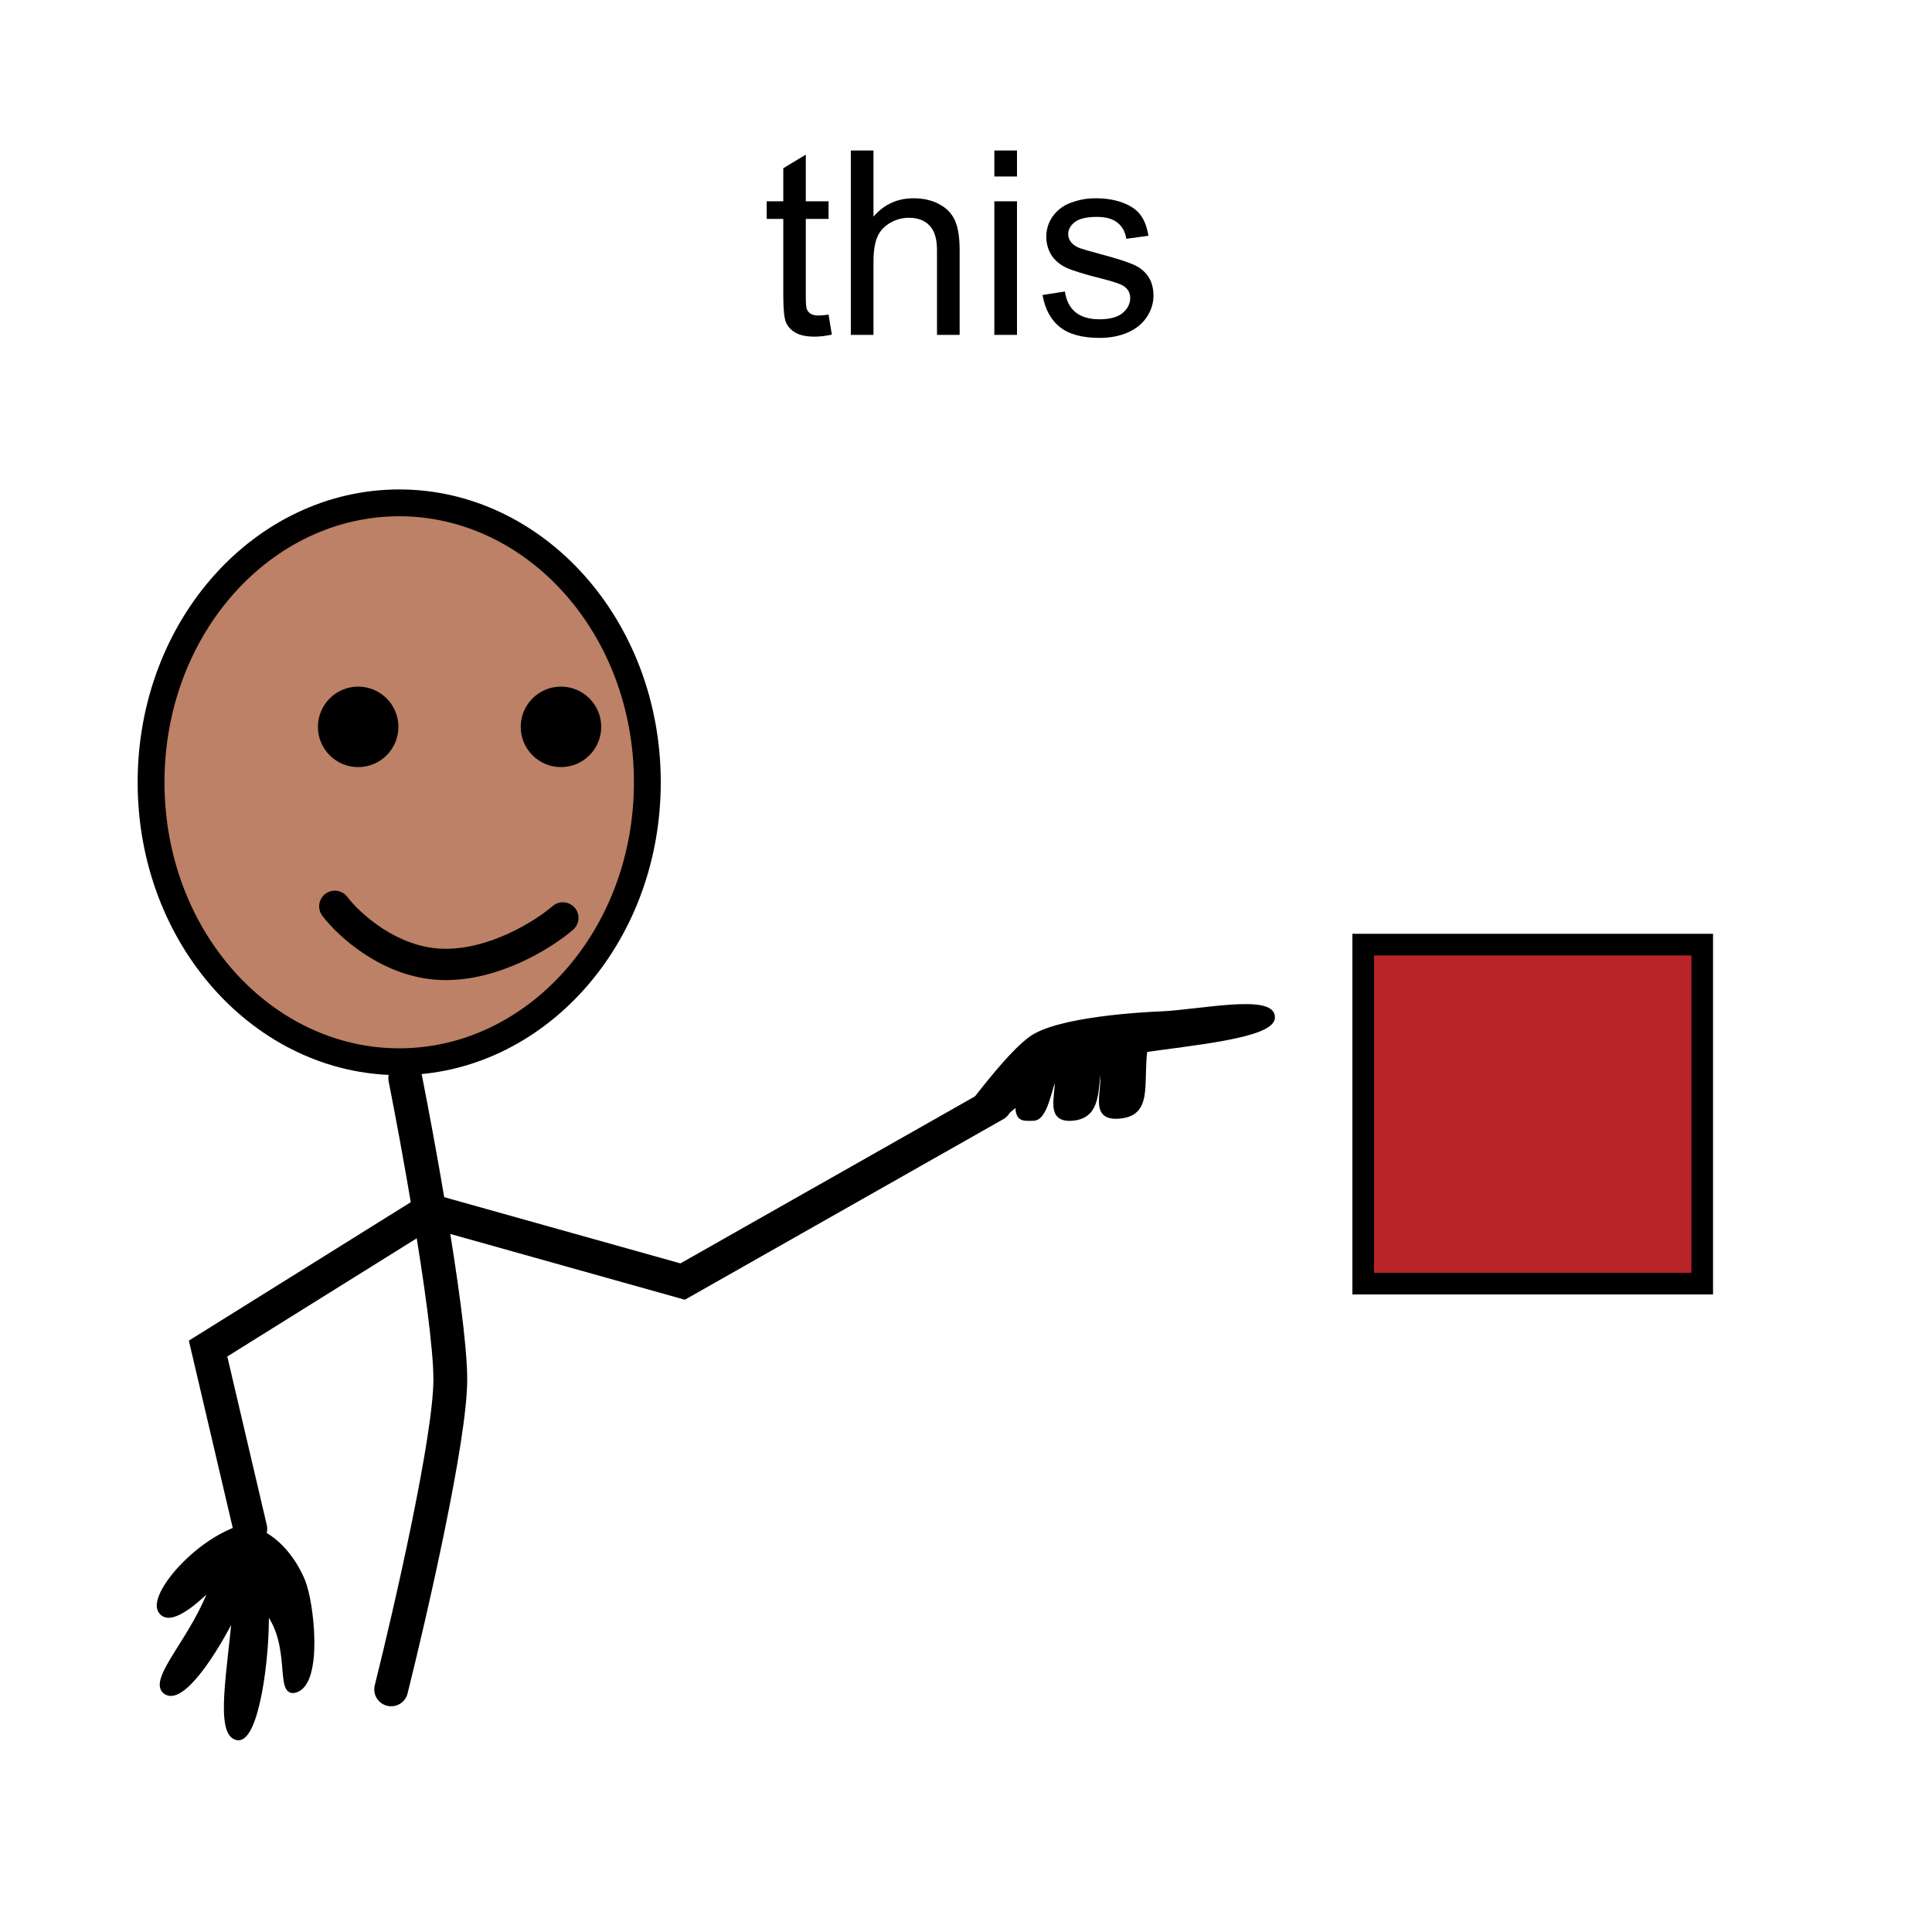
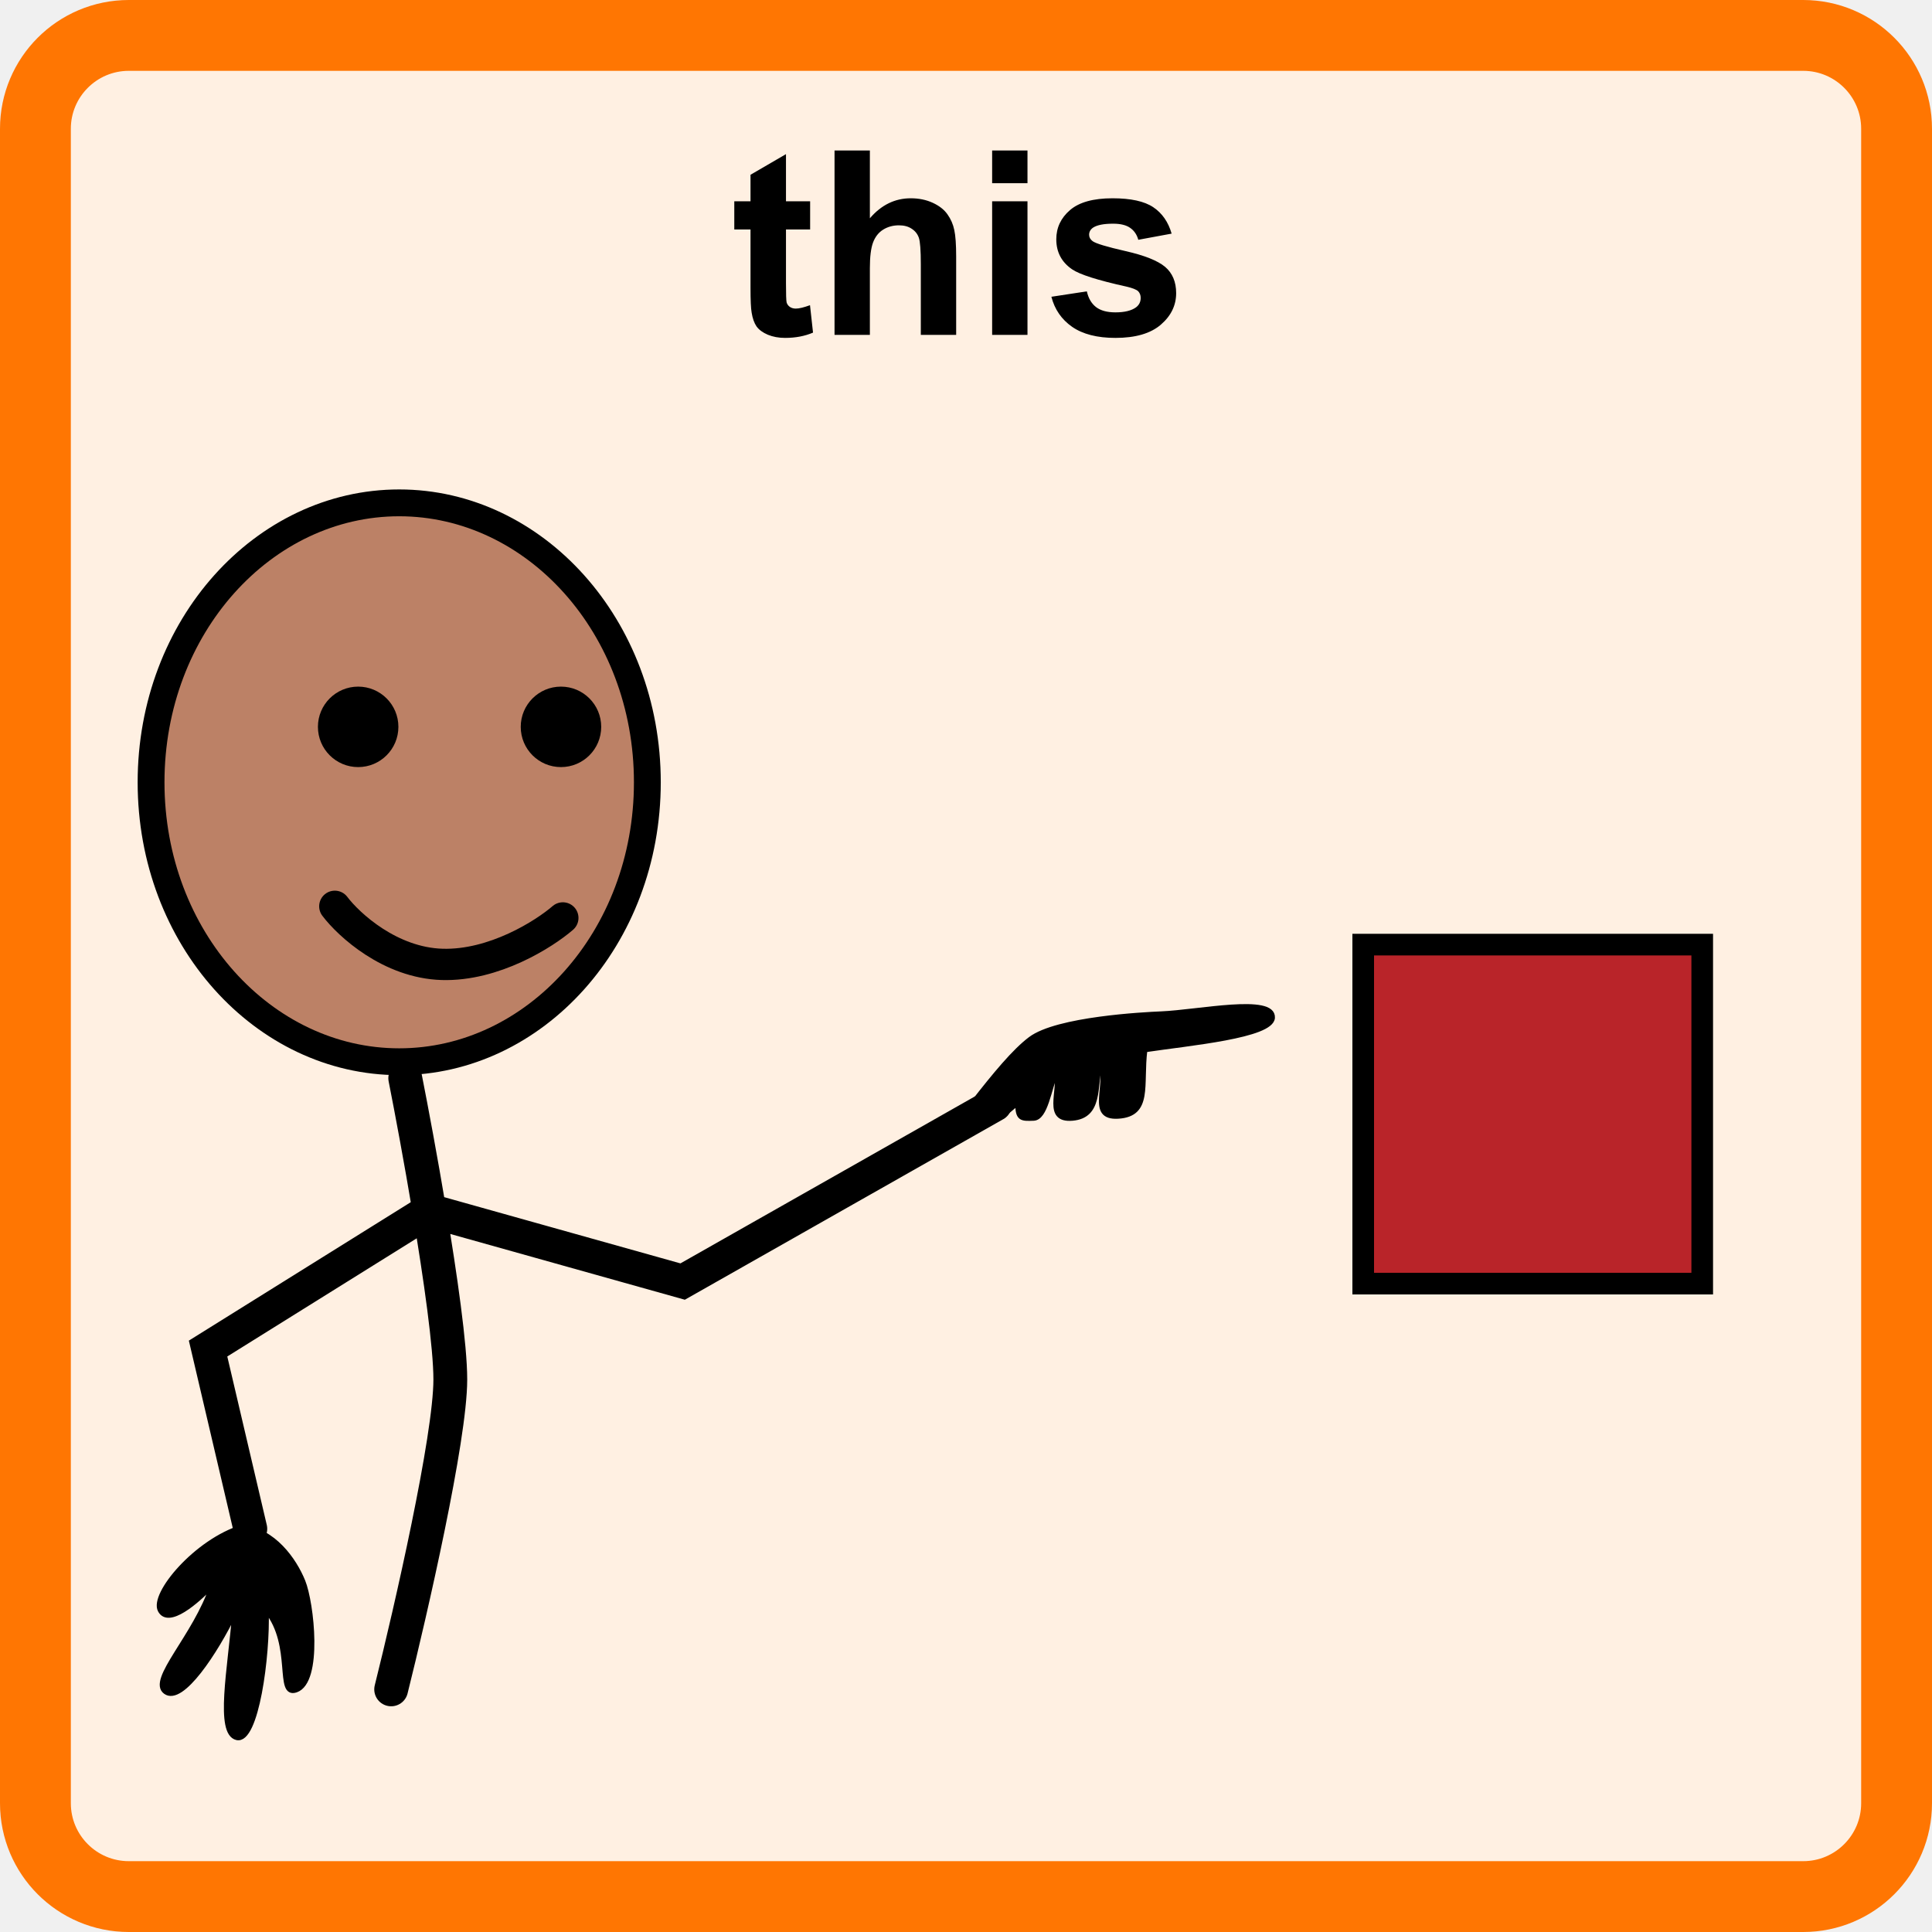
<svg xmlns="http://www.w3.org/2000/svg" width="300" height="300" viewBox="0 0 300 300" fill="none">
-   <rect width="300" height="300" fill="white" />
-   <path d="M128.66 48.855L129.168 51.961C128.178 52.169 127.293 52.273 126.512 52.273C125.236 52.273 124.246 52.072 123.543 51.668C122.84 51.264 122.345 50.737 122.059 50.086C121.772 49.422 121.629 48.035 121.629 45.926V33.992H119.051V31.258H121.629V26.121L125.125 24.012V31.258H128.66V33.992H125.125V46.121C125.125 47.124 125.184 47.768 125.301 48.055C125.431 48.341 125.633 48.569 125.906 48.738C126.193 48.908 126.596 48.992 127.117 48.992C127.508 48.992 128.022 48.947 128.66 48.855ZM132.117 52V23.367H135.633V33.641C137.273 31.74 139.344 30.789 141.844 30.789C143.38 30.789 144.715 31.095 145.848 31.707C146.98 32.306 147.788 33.139 148.27 34.207C148.764 35.275 149.012 36.824 149.012 38.855V52H145.496V38.855C145.496 37.098 145.112 35.822 144.344 35.027C143.589 34.22 142.514 33.816 141.121 33.816C140.079 33.816 139.096 34.09 138.172 34.637C137.26 35.171 136.609 35.9 136.219 36.824C135.828 37.749 135.633 39.025 135.633 40.652V52H132.117ZM154.402 27.41V23.367H157.918V27.41H154.402ZM154.402 52V31.258H157.918V52H154.402ZM161.883 45.809L165.359 45.262C165.555 46.655 166.095 47.723 166.98 48.465C167.879 49.207 169.129 49.578 170.73 49.578C172.345 49.578 173.543 49.253 174.324 48.602C175.105 47.938 175.496 47.163 175.496 46.277C175.496 45.483 175.151 44.858 174.461 44.402C173.979 44.09 172.781 43.693 170.867 43.211C168.289 42.56 166.499 42 165.496 41.531C164.507 41.05 163.751 40.392 163.23 39.559C162.723 38.712 162.469 37.781 162.469 36.766C162.469 35.841 162.677 34.988 163.094 34.207C163.523 33.413 164.103 32.755 164.832 32.234C165.379 31.831 166.121 31.492 167.059 31.219C168.009 30.932 169.025 30.789 170.105 30.789C171.733 30.789 173.159 31.023 174.383 31.492C175.62 31.961 176.531 32.599 177.117 33.406C177.703 34.2 178.107 35.268 178.328 36.609L174.891 37.078C174.734 36.01 174.279 35.177 173.523 34.578C172.781 33.979 171.727 33.68 170.359 33.68C168.745 33.68 167.592 33.947 166.902 34.48C166.212 35.014 165.867 35.639 165.867 36.355C165.867 36.811 166.01 37.221 166.297 37.586C166.583 37.964 167.033 38.276 167.645 38.523C167.996 38.654 169.031 38.953 170.75 39.422C173.237 40.086 174.969 40.633 175.945 41.062C176.935 41.479 177.71 42.091 178.27 42.898C178.829 43.706 179.109 44.708 179.109 45.906C179.109 47.078 178.764 48.185 178.074 49.227C177.397 50.255 176.414 51.056 175.125 51.629C173.836 52.189 172.378 52.469 170.75 52.469C168.055 52.469 165.997 51.909 164.578 50.789C163.172 49.669 162.273 48.009 161.883 45.809Z" fill="black" />
+   <rect x="5.5" y="5.5" width="289" height="289" rx="14.5" fill="#FFF0E2" />
+   <rect x="5.5" y="5.5" width="289" height="289" rx="14.5" stroke="#FF7602" stroke-width="11" />
+   <path d="M125.797 31.258V35.633H122.047V43.992C122.047 45.685 122.079 46.675 122.145 46.961C122.223 47.234 122.385 47.462 122.633 47.645C122.893 47.827 123.206 47.918 123.57 47.918C124.078 47.918 124.814 47.742 125.777 47.391L126.246 51.648C124.97 52.195 123.525 52.469 121.91 52.469C120.921 52.469 120.029 52.306 119.234 51.98C118.44 51.642 117.854 51.212 117.477 50.691C117.112 50.158 116.858 49.441 116.715 48.543C116.598 47.905 116.539 46.616 116.539 44.676V35.633H114.02V31.258H116.539V27.137L122.047 23.934V31.258H125.797ZM135.074 23.367V33.895C136.845 31.824 138.961 30.789 141.422 30.789C142.685 30.789 143.824 31.023 144.84 31.492C145.855 31.961 146.617 32.56 147.125 33.289C147.646 34.018 147.997 34.825 148.18 35.711C148.375 36.596 148.473 37.97 148.473 39.832V52H142.984V41.043C142.984 38.868 142.88 37.488 142.672 36.902C142.464 36.316 142.092 35.854 141.559 35.516C141.038 35.164 140.38 34.988 139.586 34.988C138.674 34.988 137.861 35.21 137.145 35.652C136.428 36.095 135.901 36.766 135.562 37.664C135.237 38.55 135.074 39.865 135.074 41.609V52H129.586V23.367H135.074ZM154.059 28.445V23.367H159.547V28.445H154.059ZM154.059 52V31.258H159.547V52H154.059ZM163.258 46.082L168.766 45.242C169 46.31 169.475 47.124 170.191 47.684C170.908 48.23 171.91 48.504 173.199 48.504C174.618 48.504 175.686 48.243 176.402 47.723C176.884 47.358 177.125 46.87 177.125 46.258C177.125 45.841 176.995 45.496 176.734 45.223C176.461 44.962 175.849 44.721 174.898 44.5C170.471 43.523 167.665 42.632 166.48 41.824C164.84 40.704 164.02 39.148 164.02 37.156C164.02 35.359 164.729 33.849 166.148 32.625C167.568 31.401 169.768 30.789 172.75 30.789C175.589 30.789 177.698 31.251 179.078 32.176C180.458 33.1 181.409 34.467 181.93 36.277L176.754 37.234C176.533 36.427 176.109 35.809 175.484 35.379C174.872 34.949 173.993 34.734 172.848 34.734C171.402 34.734 170.367 34.936 169.742 35.34C169.326 35.626 169.117 35.997 169.117 36.453C169.117 36.844 169.299 37.176 169.664 37.449C170.159 37.814 171.865 38.328 174.781 38.992C177.711 39.656 179.755 40.47 180.914 41.434C182.06 42.41 182.633 43.771 182.633 45.516C182.633 47.417 181.839 49.051 180.25 50.418C178.661 51.785 176.311 52.469 173.199 52.469C170.374 52.469 168.134 51.896 166.48 50.75C164.84 49.604 163.766 48.048 163.258 46.082Z" fill="black" />
  <rect x="211.68" y="146.68" width="52.64" height="52.64" fill="#B92429" stroke="black" stroke-width="3.36" />
  <path d="M100.52 121.474C100.52 145.666 83.053 164.865 61.988 164.865C40.923 164.865 23.457 145.666 23.457 121.474C23.457 97.282 40.923 78.083 61.988 78.083C83.053 78.083 100.52 97.282 100.52 121.474Z" fill="#BC8166" stroke="black" stroke-width="4.166" />
  <path d="M24.846 250.045C23.538 247.533 30.456 239.296 37.606 237.108C42.486 237.637 45.697 242.183 47.062 245.541C48.426 248.898 49.814 261.147 45.968 262.458C42.892 263.507 45.733 255.519 41.382 250.11C41.617 257.048 39.853 270.584 36.772 269.855C33.691 269.126 35.713 259.124 36.395 250.557C33.538 256.419 28.257 264.587 25.693 262.729C23.129 260.871 30.332 254.097 32.914 246.229C30.589 248.692 26.154 252.557 24.846 250.045Z" fill="black" stroke="black" stroke-width="0.694" />
  <path d="M160 161.314C157.516 163.18 154.499 166.814 151 171.315L156 173L158 171.315C157.982 173.774 158.616 173.759 160.5 173.681C162.384 173.604 162.913 169.115 164.021 166.453C164.715 169.424 162.199 174.039 166.506 173.681C170.914 173.316 170.023 168.8 170.801 164.911C172.294 168.458 168.896 173.645 173.616 173.367C178.69 173.068 177.134 168.485 177.816 163.044C184.627 162.019 197.461 160.883 197.623 158.034C197.817 154.616 186.109 157.153 180.267 157.394C177.712 157.499 164.158 158.189 160 161.314Z" fill="black" stroke="black" stroke-width="0.694" />
  <circle cx="55.615" cy="112.866" r="6.248" fill="black" />
  <circle cx="87.107" cy="112.866" r="6.248" fill="black" />
  <path d="M51.99 140.732C54.189 143.638 60.599 149.509 68.653 149.749C76.706 149.99 84.505 145.041 87.397 142.536" stroke="black" stroke-width="4.86" stroke-linecap="round" />
  <path d="M62.925 167.414C63.927 172.485 65.359 180.152 66.666 187.971M60.739 262.326C63.8 250.08 69.924 223.312 69.924 214.214C69.924 209.023 68.404 198.363 66.666 187.971M66.666 187.971L106 199L154.5 171.5M66.666 187.971L32.309 209.403L38.869 237.395" stroke="black" stroke-width="5.249" stroke-linecap="round" />
</svg>
